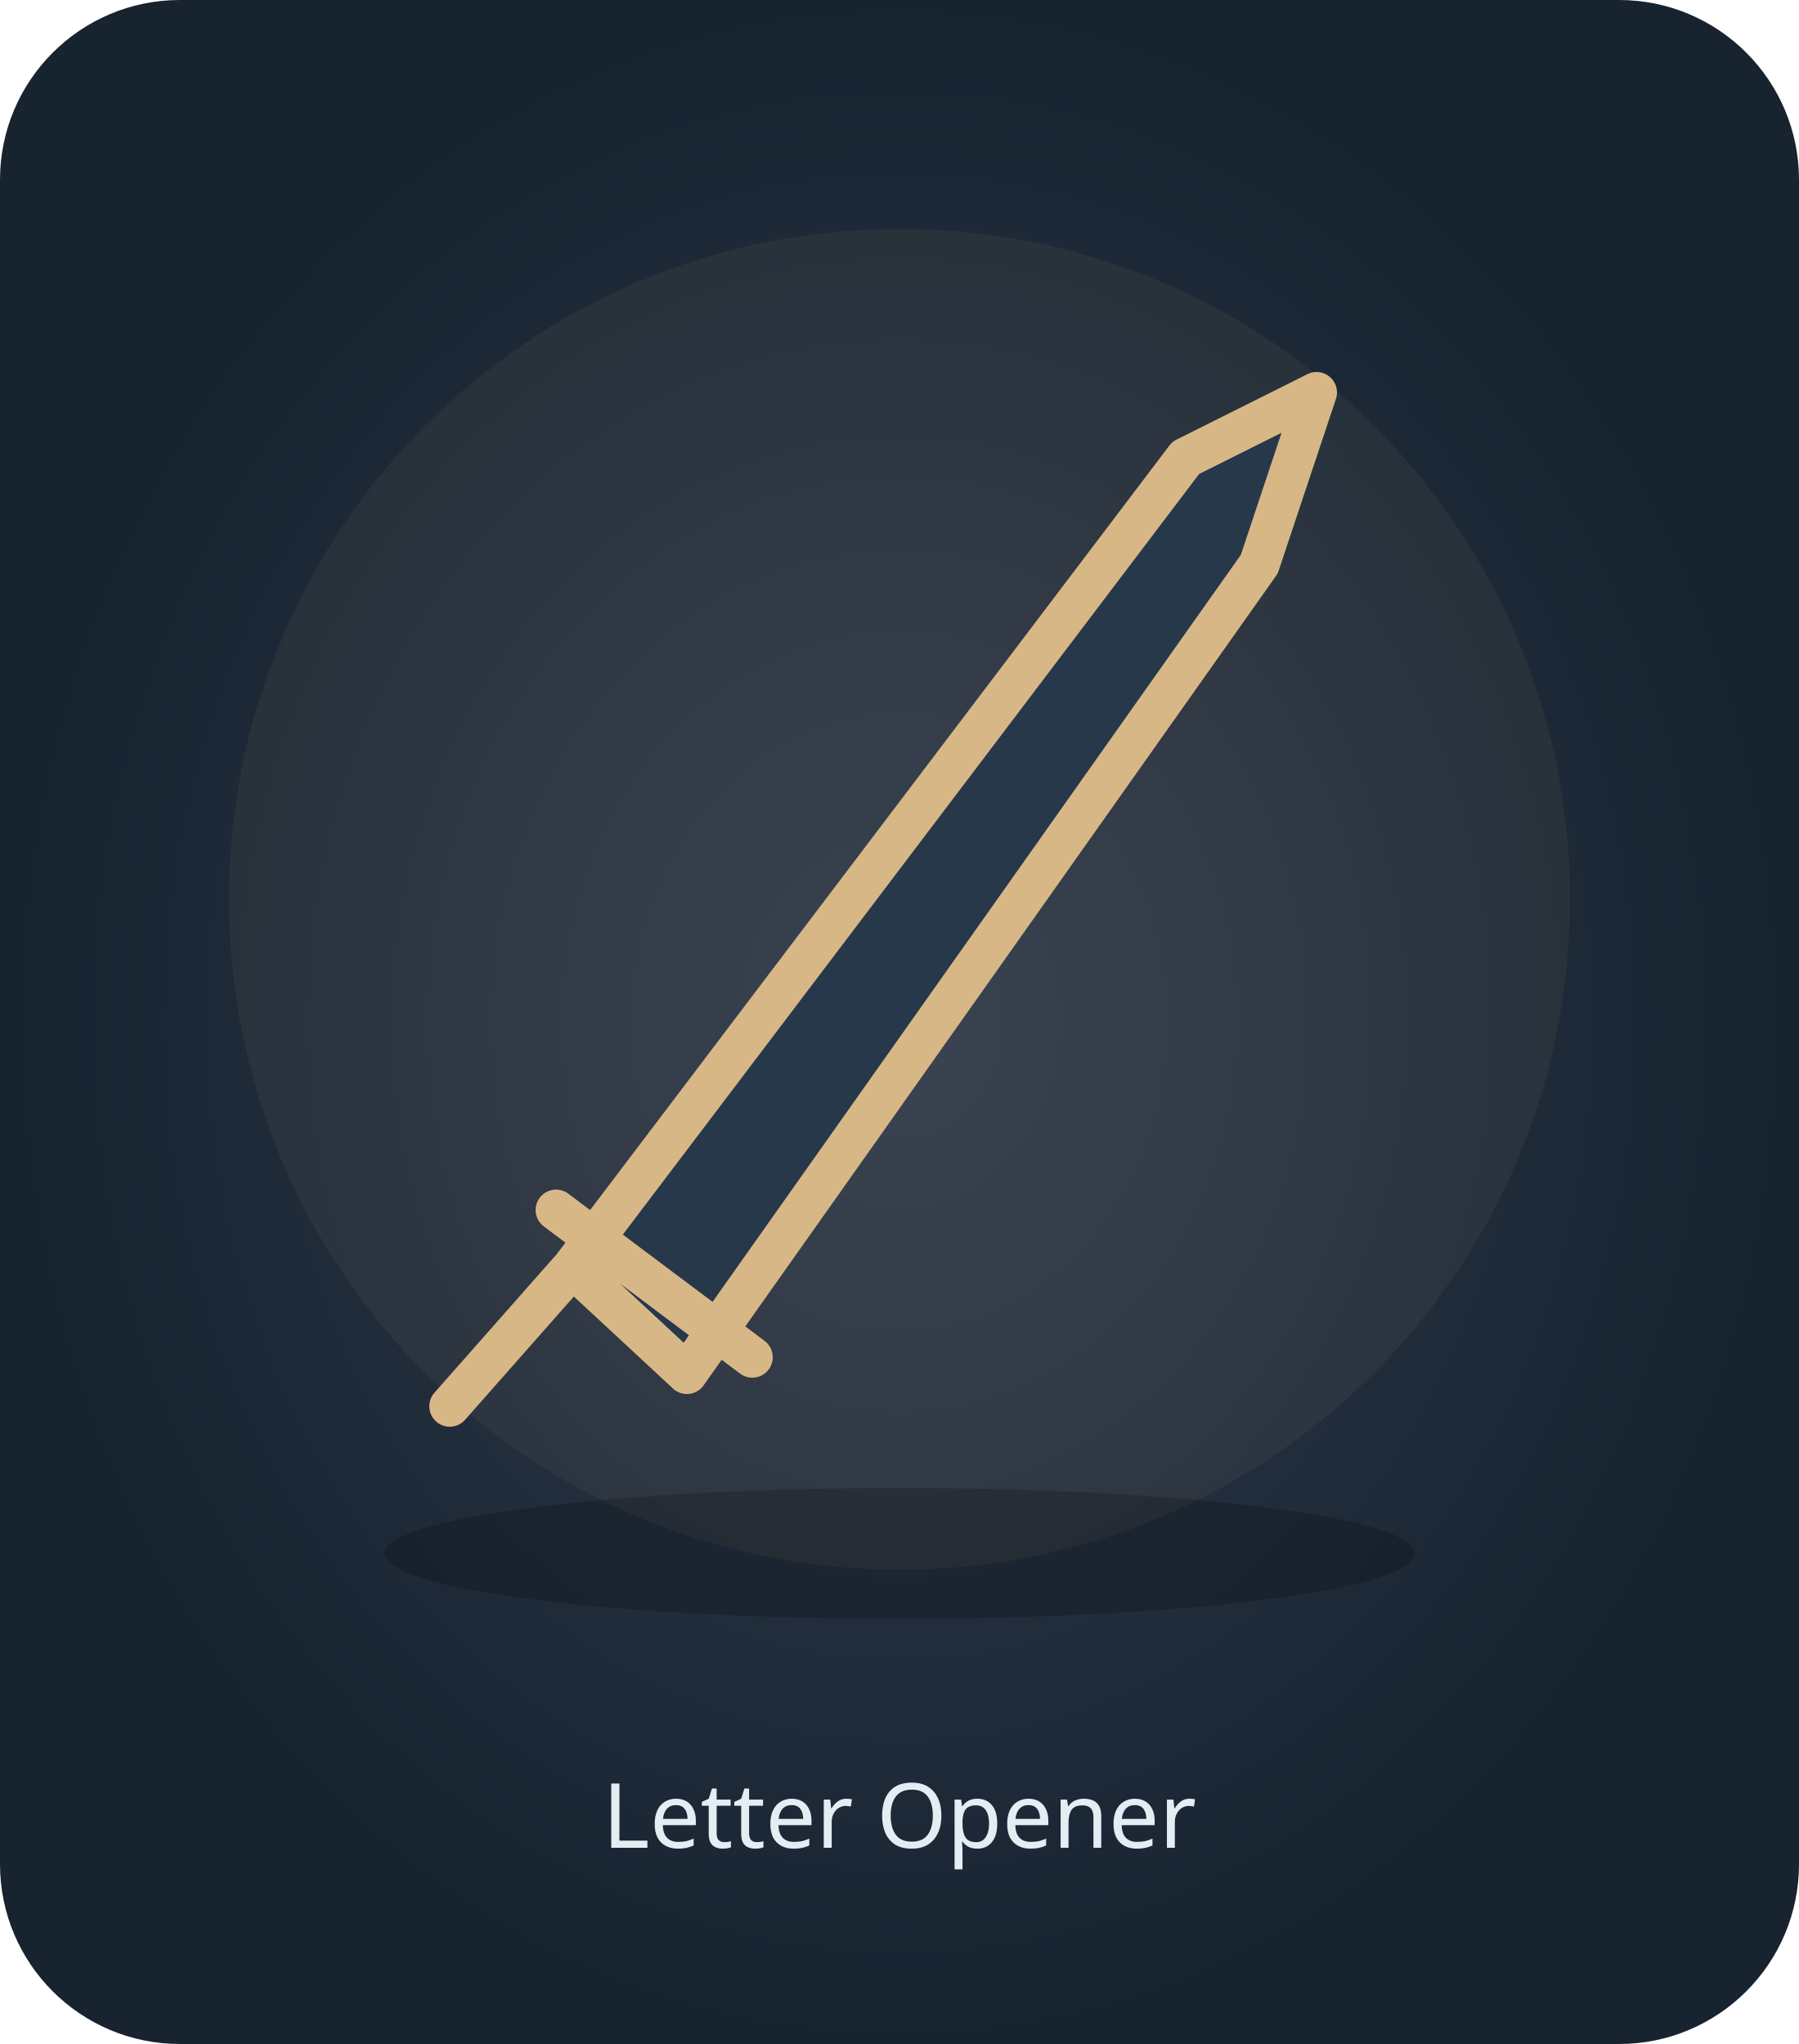
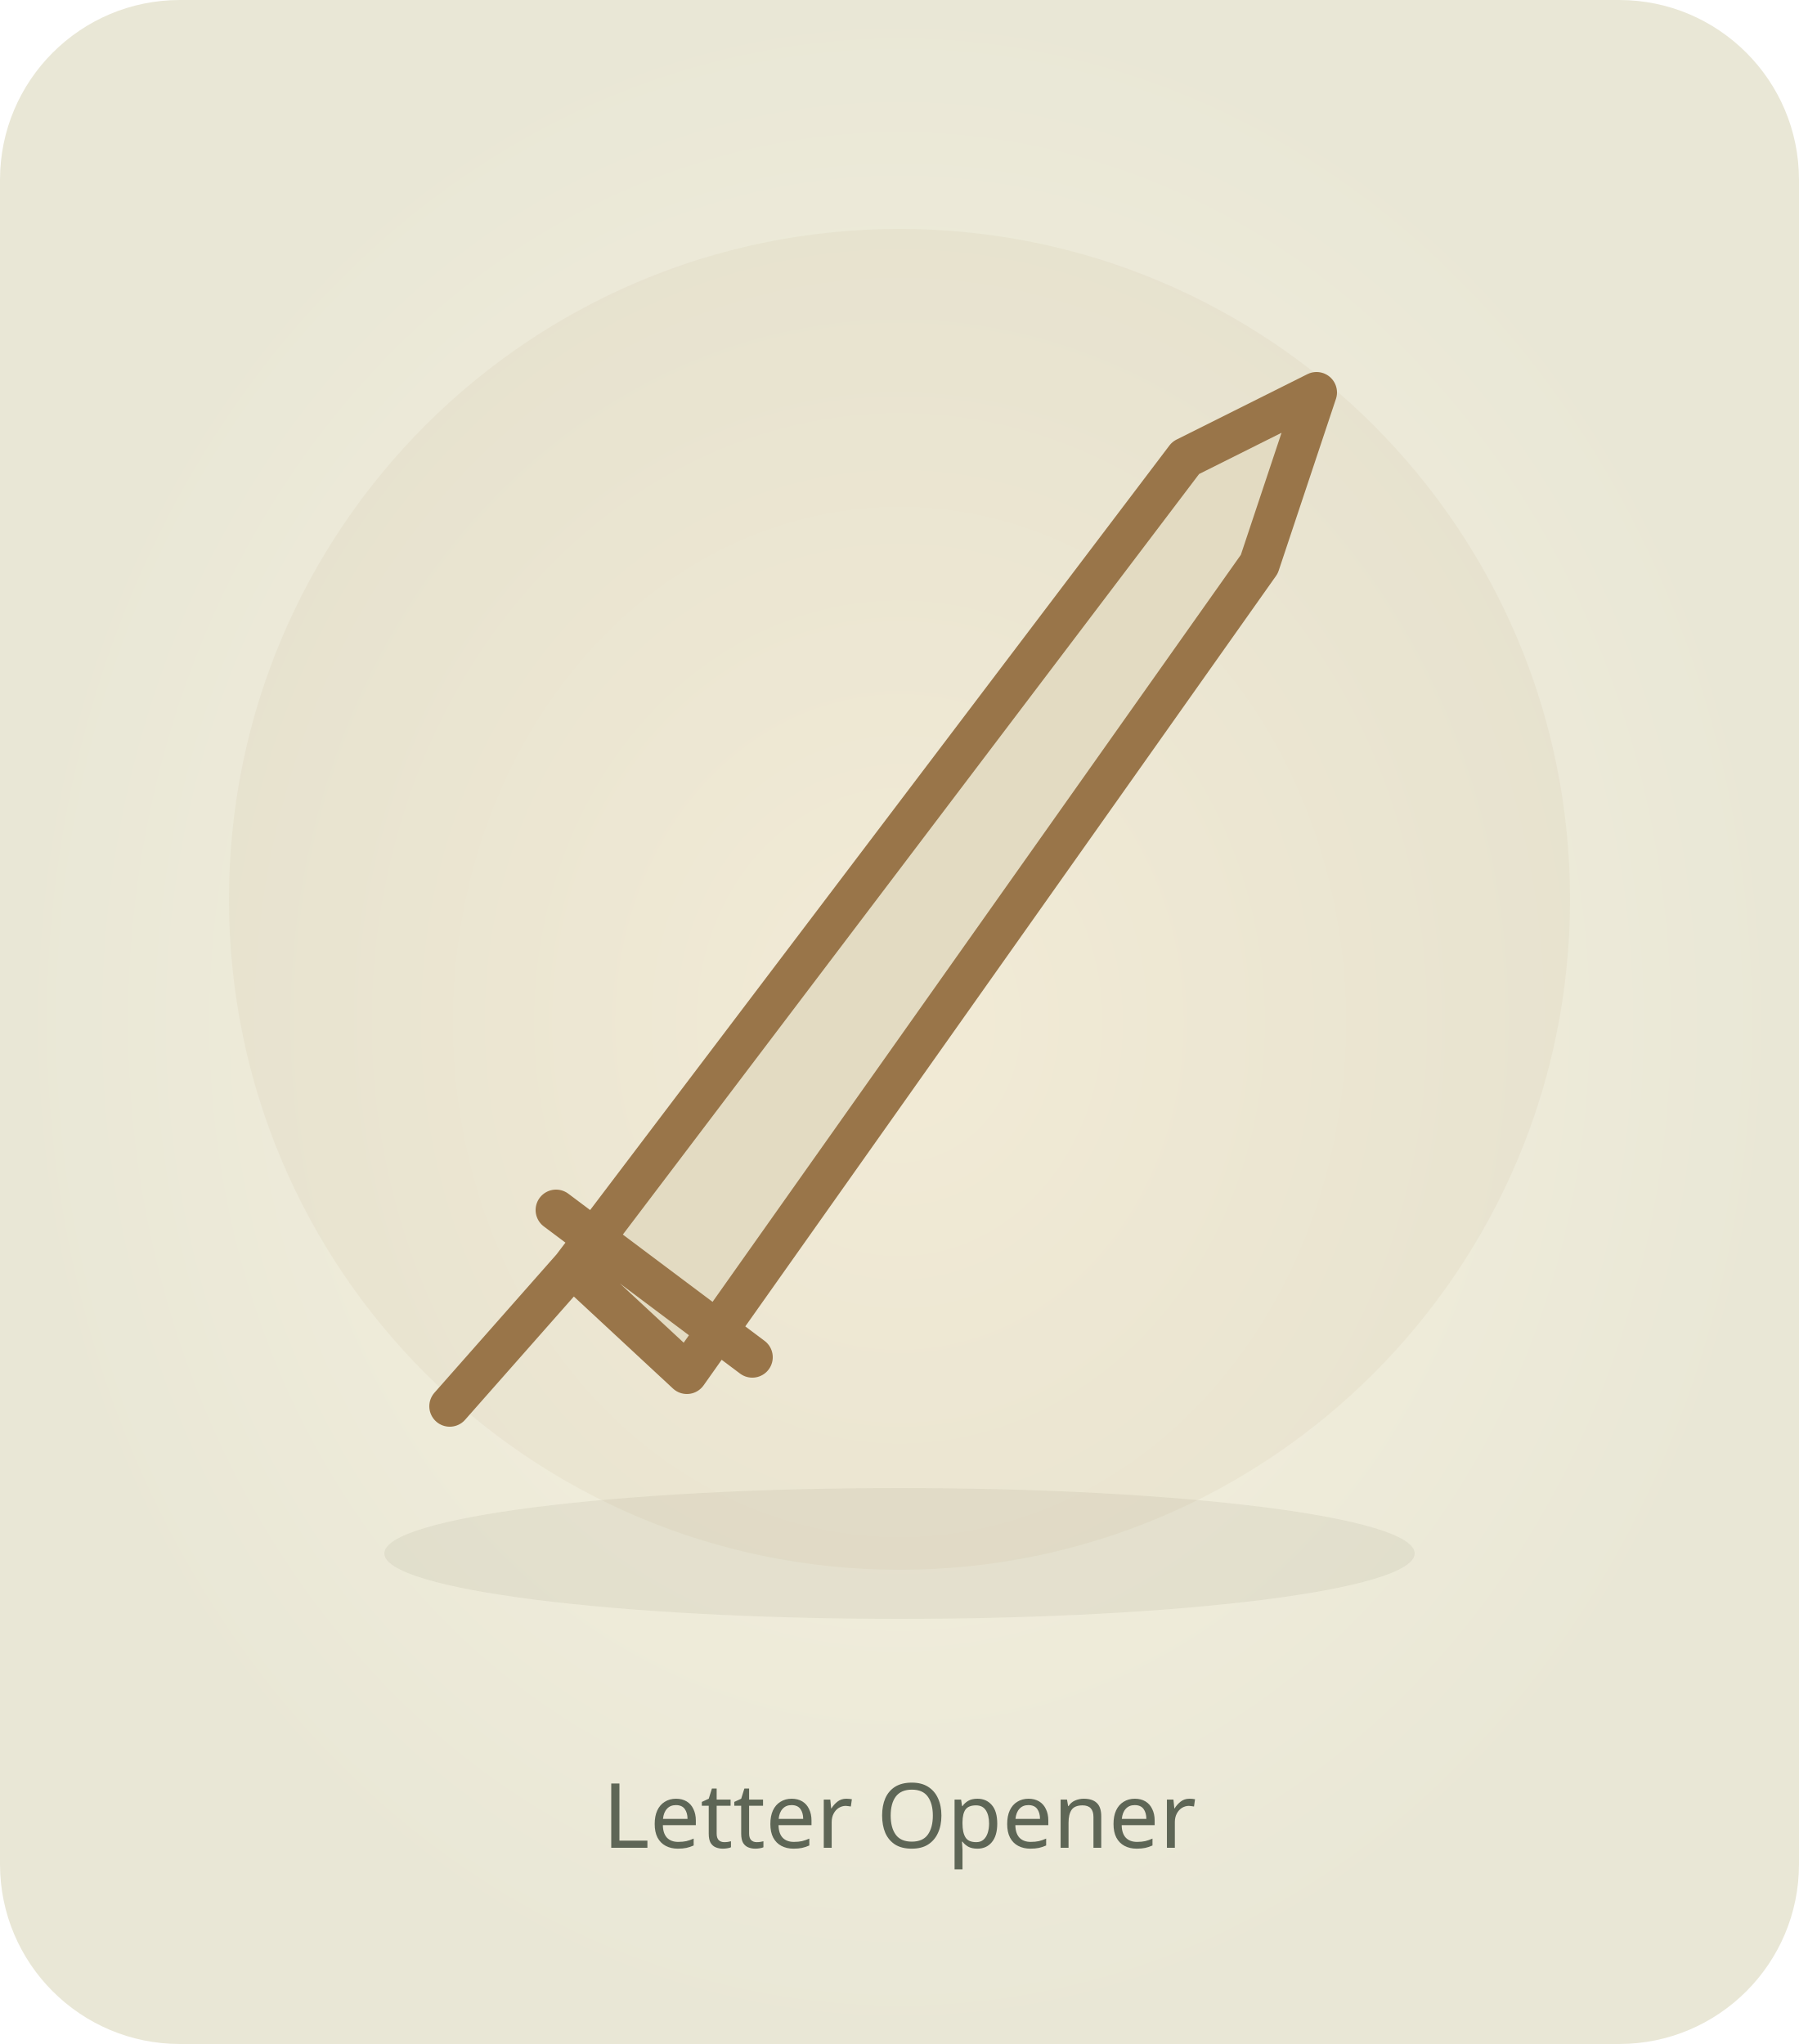
<svg xmlns="http://www.w3.org/2000/svg" viewBox="0 0 220 250" role="img">
  <defs>
    <radialGradient id="bg">
-       <stop stop-color="#303c4e" />
-       <stop offset="1" stop-color="#17232f" />
+       <stop stop-color="#f7f2df" />
+       <stop offset="1" stop-color="#e9e7d6" />
    </radialGradient>
  </defs>
  <rect width="220" height="250" rx="22" fill="url(#bg)" />
-   <circle cx="110" cy="110" r="82" fill="#d8b787" opacity=".06" />
-   <ellipse cx="110" cy="190" rx="63" ry="8" fill="#000" opacity=".2" />
-   <g fill="#26384a" stroke="#d8b787" stroke-width="5" stroke-linecap="round" stroke-linejoin="round">
+   <circle cx="110" cy="110" r="82" fill="#997549" opacity=".06" />
+   <ellipse cx="110" cy="190" rx="63" ry="8" fill="#605b3c" opacity=".08" />
+   <g fill="#e3dbc2" stroke="#997549" stroke-width="5" stroke-linecap="round" stroke-linejoin="round">
    <path d="m70 155 75-99 16-8-7 21-70 99Zm0 0-15 17m13-24 24 18" />
  </g>
-   <text x="110" y="226" fill="#e5edf4" font-family="sans-serif" font-size="11" text-anchor="middle">Letter Opener</text>
+   <text x="110" y="226" fill="#5e6656" font-family="sans-serif" font-size="11" text-anchor="middle">Letter Opener</text>
</svg>
